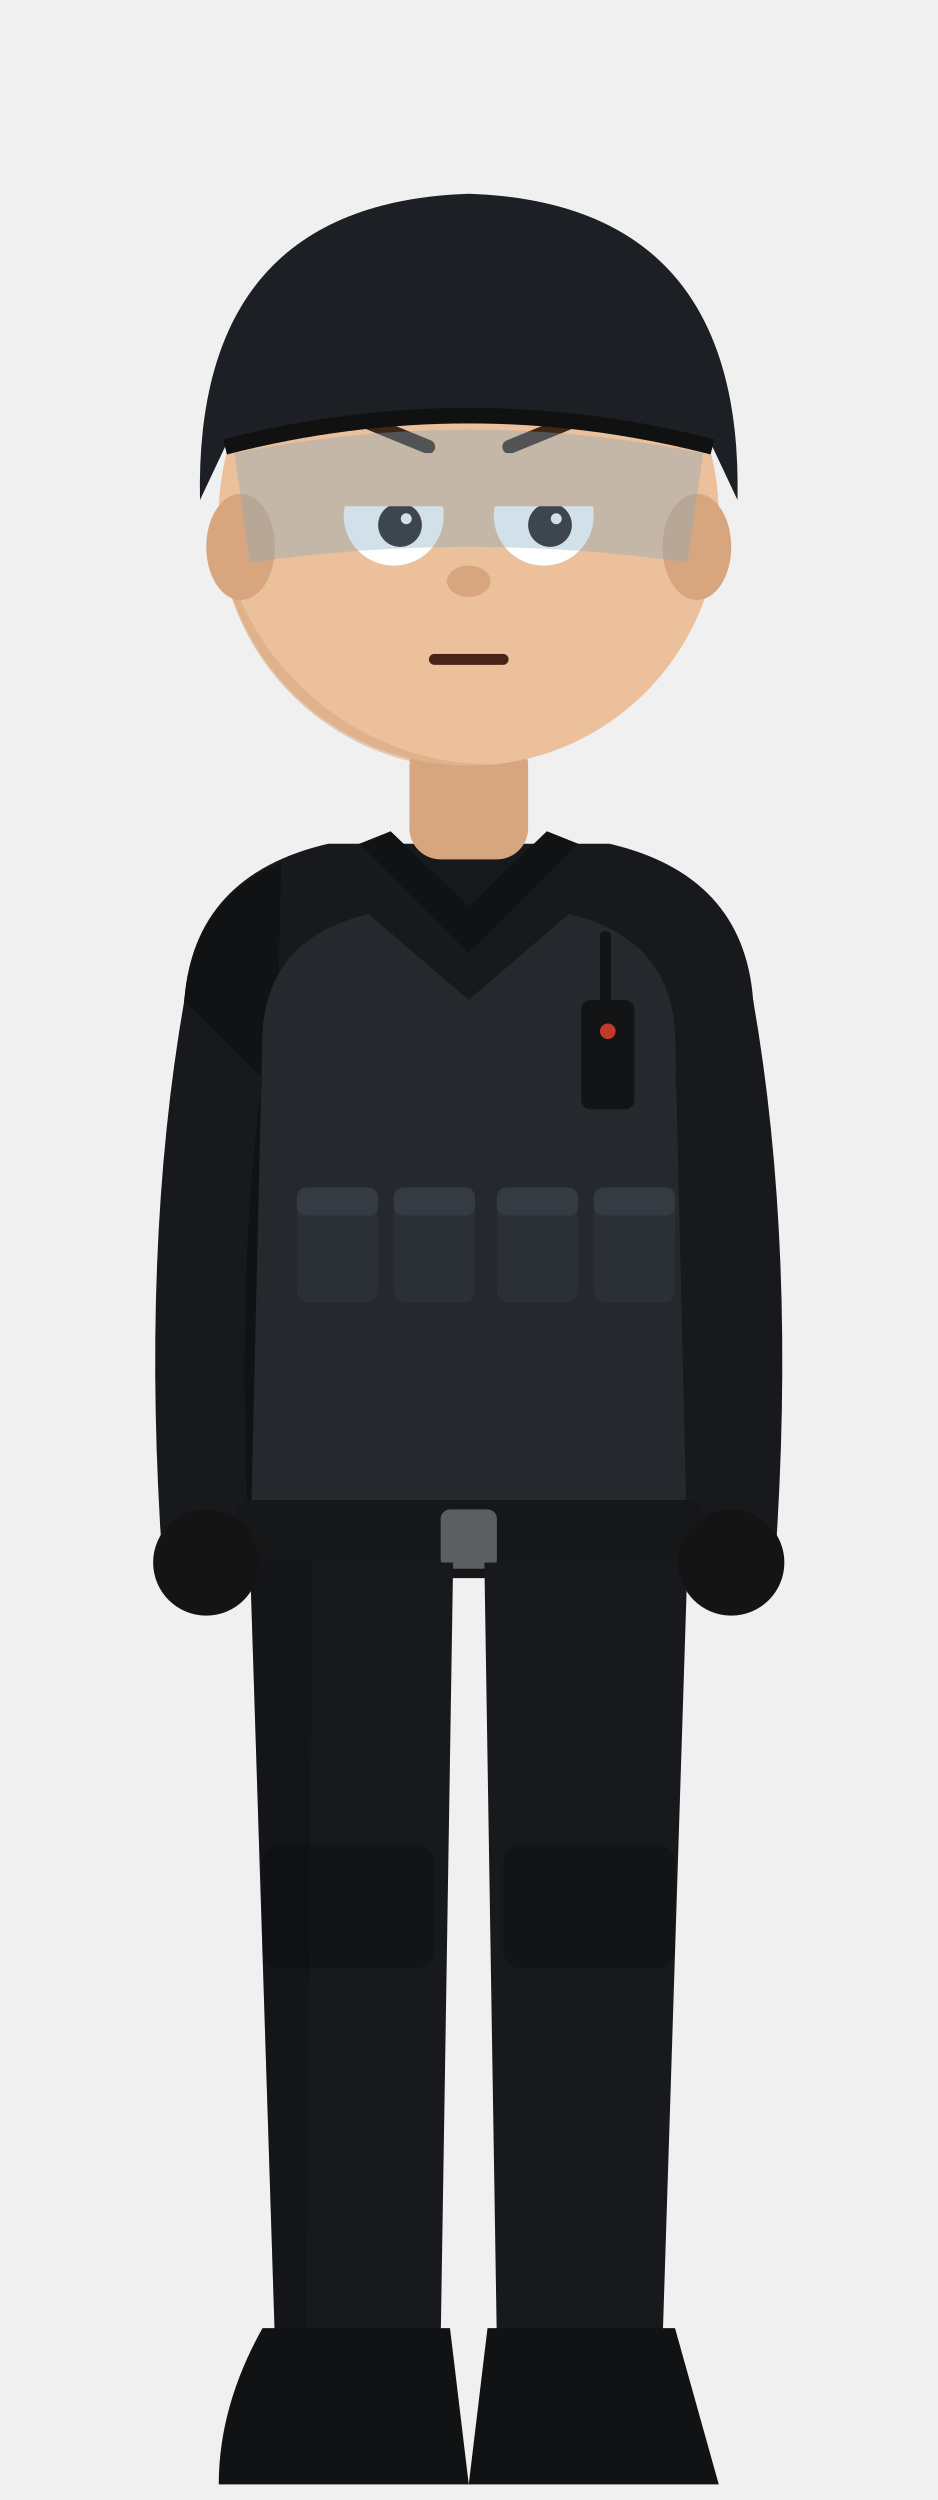
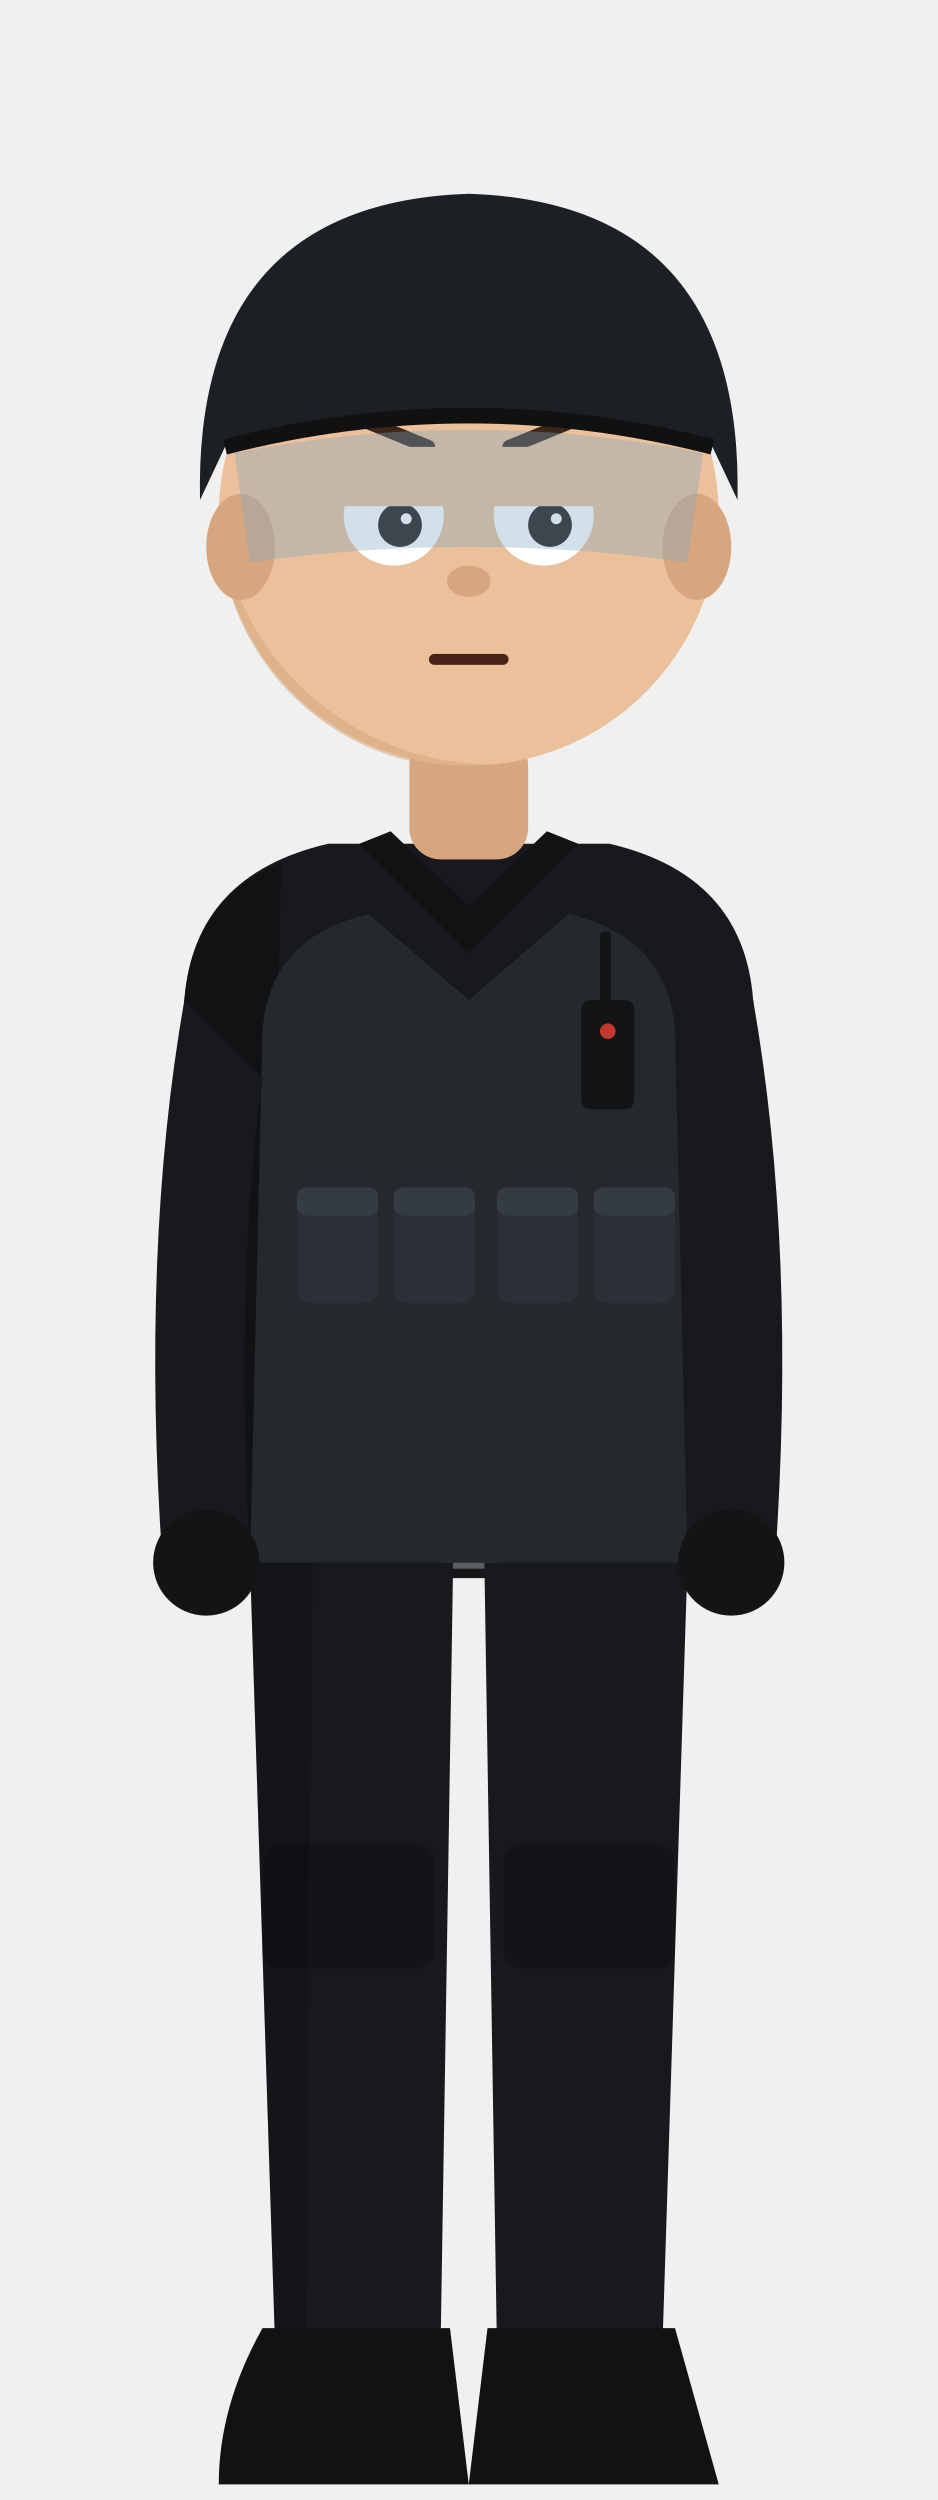
<svg xmlns="http://www.w3.org/2000/svg" viewBox="0 0 600 1600" width="600" height="1600">
-   <path d="M110,1000 L118,640 Q124,560 210,540 L390,540 Q476,560 482,640 L490,1000 Z" fill="#17191C" />
-   <path d="M110,1000 L118,640 Q124,575 180,552 L170,1000 Z" fill="#101214" />
-   <path d="M230,540 L300,610 L370,540 L350,532 L300,580 L250,532 Z" fill="#101214" />
-   <path d="M160,1000 L168,660 Q172,600 236,585 L300,640 L364,585 Q428,600 432,660 L440,1000 Z" fill="#25282C" />
-   <rect x="190" y="760" width="52" height="74" rx="8" fill="#2B3036" />
-   <rect x="190" y="760" width="52" height="18" rx="6" fill="#353B42" />
-   <rect x="252" y="760" width="52" height="74" rx="8" fill="#2B3036" />
-   <rect x="252" y="760" width="52" height="18" rx="6" fill="#353B42" />
-   <rect x="318" y="760" width="52" height="74" rx="8" fill="#2B3036" />
-   <rect x="318" y="760" width="52" height="18" rx="6" fill="#353B42" />
-   <rect x="380" y="760" width="52" height="74" rx="8" fill="#2B3036" />
-   <rect x="380" y="760" width="52" height="18" rx="6" fill="#353B42" />
-   <rect x="372" y="640" width="34" height="70" rx="6" fill="#121416" />
-   <rect x="384" y="596" width="7" height="48" rx="3" fill="#121416" />
-   <circle cx="389" cy="660" r="5" fill="#C0392B" />
-   <path d="M118,640 Q90,800 104,1000 L160,1000 Q150,820 168,690 Z" fill="#17191C" />
-   <path d="M482,640 Q510,800 496,1000 L440,1000 Q450,820 432,690 Z" fill="#17191C" />
-   <rect x="262" y="470" width="76" height="80" rx="20" fill="#D7A67F" />
-   <circle cx="300" cy="330" r="160" fill="#EBC09A" />
-   <path d="M140,330 A160,160 0 0 0 332.0,488.4 A176.0,176.0 0 0 1 140,330 Z" fill="#D7A67F" opacity="0.55" />
-   <ellipse cx="154" cy="350" rx="22" ry="34" fill="#D7A67F" />
-   <ellipse cx="446" cy="350" rx="22" ry="34" fill="#D7A67F" />
-   <line x1="230" y1="268" x2="274" y2="286" stroke="#3B2618" stroke-width="9" stroke-linecap="round" />
-   <line x1="326" y1="286" x2="370" y2="268" stroke="#3B2618" stroke-width="9" stroke-linecap="round" />
-   <circle cx="252" cy="330" r="32" fill="#FFFFFF" />
-   <circle cx="256" cy="336" r="14" fill="#1A1210" />
-   <circle cx="260" cy="332" r="3.5" fill="#FFFFFF" />
-   <path d="M220,324 L284,324 L284,290 L220,290 Z" fill="#EBC09A" />
-   <circle cx="348" cy="330" r="32" fill="#FFFFFF" />
-   <circle cx="352" cy="336" r="14" fill="#1A1210" />
-   <circle cx="356" cy="332" r="3.5" fill="#FFFFFF" />
-   <path d="M316,324 L380,324 L380,290 L316,290 Z" fill="#EBC09A" />
-   <ellipse cx="300" cy="372" rx="14" ry="10" fill="#D7A67F" />
-   <line x1="278" y1="422" x2="322" y2="422" stroke="#4A2318" stroke-width="7" stroke-linecap="round" />
-   <path d="M128,320 Q124,130 300,124 Q476,130 472,320 L456,286 Q300,246 144,286 Z" fill="#1C1F23" />
-   <path d="M144,286 Q300,246 456,286" stroke="#111" stroke-width="10" fill="none" />
-   <path d="M150,290 Q300,260 450,290 L440,360 Q300,340 160,360 Z" fill="#7FA6C4" opacity="0.35" />
-   <rect x="150" y="960" width="300" height="50" rx="10" fill="#151719" />
-   <rect x="282" y="966" width="36" height="38" rx="6" fill="#5C5E60" />
-   <path d="M160,1000 L290,1000 L282,1500 L176,1500 Z" fill="#17191C" />
-   <path d="M310,1000 L440,1000 L424,1500 L318,1500 Z" fill="#17191C" />
-   <path d="M160,1000 L200,1000 L196,1500 L176,1500 Z" fill="#000" opacity="0.15" />
-   <rect x="168" y="1180" width="110" height="80" rx="12" fill="#000" opacity="0.18" />
-   <rect x="322" y="1180" width="110" height="80" rx="12" fill="#000" opacity="0.18" />
-   <path d="M168,1490 L288,1490 L300,1590 L140,1590 Q140,1540 168,1490 Z" fill="#111214" />
-   <path d="M312,1490 L432,1490 L460,1590 L300,1590 Z" fill="#111214" />
-   <circle cx="132" cy="1000" r="34" fill="#141414" />
-   <circle cx="468" cy="1000" r="34" fill="#141414" />
+   <g class="rig-ganz">
+     <rect x="150" y="960" width="300" height="50" rx="10" fill="#151719" />
+     <rect x="282" y="966" width="36" height="38" rx="6" fill="#5C5E60" />
+     <g class="rig-bein-l" data-o="225,1000">
+       <path d="M160,1000 L290,1000 L282,1500 L176,1500 Z" fill="#17191C" />
+       <path d="M160,1000 L200,1000 L196,1500 L176,1500 Z" fill="#000" opacity="0.15" />
+       <rect x="168" y="1180" width="110" height="80" rx="12" fill="#000" opacity="0.18" />
+       <path d="M168,1490 L288,1490 L300,1590 L140,1590 Q140,1540 168,1490 Z" fill="#111214" />
+     </g>
+     <g class="rig-bein-r" data-o="375,1000">
+       <path d="M310,1000 L440,1000 L424,1500 L318,1500 Z" fill="#17191C" />
+       <rect x="322" y="1180" width="110" height="80" rx="12" fill="#000" opacity="0.18" />
+       <path d="M312,1490 L432,1490 L460,1590 L300,1590 Z" fill="#111214" />
+     </g>
+     <g class="rig-figur">
+       <g class="rig-koerper" data-o="300,1000">
+         <path d="M110,1000 L118,640 Q124,560 210,540 L390,540 Q476,560 482,640 L490,1000 Z" fill="#17191C" />
+         <path d="M110,1000 L118,640 Q124,575 180,552 L170,1000 Z" fill="#101214" />
+         <path d="M230,540 L300,610 L370,540 L350,532 L300,580 L250,532 Z" fill="#101214" />
+         <path d="M160,1000 L168,660 Q172,600 236,585 L300,640 L364,585 Q428,600 432,660 L440,1000 Z" fill="#25282C" />
+         <rect x="190" y="760" width="52" height="74" rx="8" fill="#2B3036" />
+         <rect x="190" y="760" width="52" height="18" rx="6" fill="#353B42" />
+         <rect x="252" y="760" width="52" height="74" rx="8" fill="#2B3036" />
+         <rect x="252" y="760" width="52" height="18" rx="6" fill="#353B42" />
+         <rect x="318" y="760" width="52" height="74" rx="8" fill="#2B3036" />
+         <rect x="318" y="760" width="52" height="18" rx="6" fill="#353B42" />
+         <rect x="380" y="760" width="52" height="74" rx="8" fill="#2B3036" />
+         <rect x="380" y="760" width="52" height="18" rx="6" fill="#353B42" />
+         <rect x="372" y="640" width="34" height="70" rx="6" fill="#121416" />
+         <rect x="384" y="596" width="7" height="48" rx="3" fill="#121416" />
+         <circle cx="389" cy="660" r="5" fill="#C0392B" />
+       </g>
+       <g class="rig-arm-l" data-o="140,650">
+         <path d="M118,640 Q90,800 104,1000 L160,1000 Q150,820 168,690 Z" fill="#17191C" />
+         <circle cx="132" cy="1000" r="34" fill="#141414" />
+       </g>
+       <g class="rig-arm-r" data-o="460,650">
+         <path d="M482,640 Q510,800 496,1000 L440,1000 Q450,820 432,690 Z" fill="#17191C" />
+         <circle cx="468" cy="1000" r="34" fill="#141414" />
+       </g>
+       <rect x="262" y="470" width="76" height="80" rx="20" fill="#D7A67F" />
+       <g class="rig-kopf" data-o="300,500">
+         <circle cx="300" cy="330" r="160" fill="#EBC09A" />
+         <path d="M140,330 A160,160 0 0 0 332.0,488.4 A176.0,176.0 0 0 1 140,330 Z" fill="#D7A67F" opacity="0.55" />
+         <ellipse cx="154" cy="350" rx="22" ry="34" fill="#D7A67F" />
+         <ellipse cx="446" cy="350" rx="22" ry="34" fill="#D7A67F" />
+         <g class="rig-brauen">
+           <line x1="230" y1="268" x2="274" y2="286" stroke="#3B2618" stroke-width="9" stroke-linecap="round" />
+           <line x1="326" y1="286" x2="370" y2="268" stroke="#3B2618" stroke-width="9" stroke-linecap="round" />
+         </g>
+         <circle cx="252" cy="330" r="32" fill="#FFFFFF" />
+         <circle cx="348" cy="330" r="32" fill="#FFFFFF" />
+         <g class="rig-pupillen">
+           <circle cx="256" cy="336" r="14" fill="#1A1210" />
+           <circle cx="260" cy="332" r="3.5" fill="#FFFFFF" />
+           <circle cx="352" cy="336" r="14" fill="#1A1210" />
+           <circle cx="356" cy="332" r="3.5" fill="#FFFFFF" />
+         </g>
+         <path d="M214,324 L290,324 L290,286 L214,286 Z" fill="#EBC09A" />
+         <path d="M310,324 L386,324 L386,286 L310,286 Z" fill="#EBC09A" />
+         <g class="rig-lider" data-o="300,330" transform="scale(1,0)" style="transform-origin:300px 330px">
+           <ellipse cx="252" cy="330" rx="35" ry="35" fill="#EBC09A" />
+           <path d="M220,330 Q252,340 284,330" stroke="#2B1B14" stroke-width="6" fill="none" />
+           <ellipse cx="348" cy="330" rx="35" ry="35" fill="#EBC09A" />
+           <path d="M316,330 Q348,340 380,330" stroke="#2B1B14" stroke-width="6" fill="none" />
+         </g>
+         <ellipse cx="300" cy="372" rx="14" ry="10" fill="#D7A67F" />
+         <g class="rig-mund" data-o="300,422">
+           <line x1="278" y1="422" x2="322" y2="422" stroke="#4A2318" stroke-width="7" stroke-linecap="round" />
+         </g>
+         <path d="M128,320 Q124,130 300,124 Q476,130 472,320 L456,286 Q300,246 144,286 Z" fill="#1C1F23" />
+         <path d="M144,286 Q300,246 456,286" stroke="#111" stroke-width="10" fill="none" />
+         <path d="M150,290 Q300,260 450,290 L440,360 Q300,340 160,360 Z" fill="#7FA6C4" opacity="0.35" />
+       </g>
+     </g>
+   </g>
</svg>
